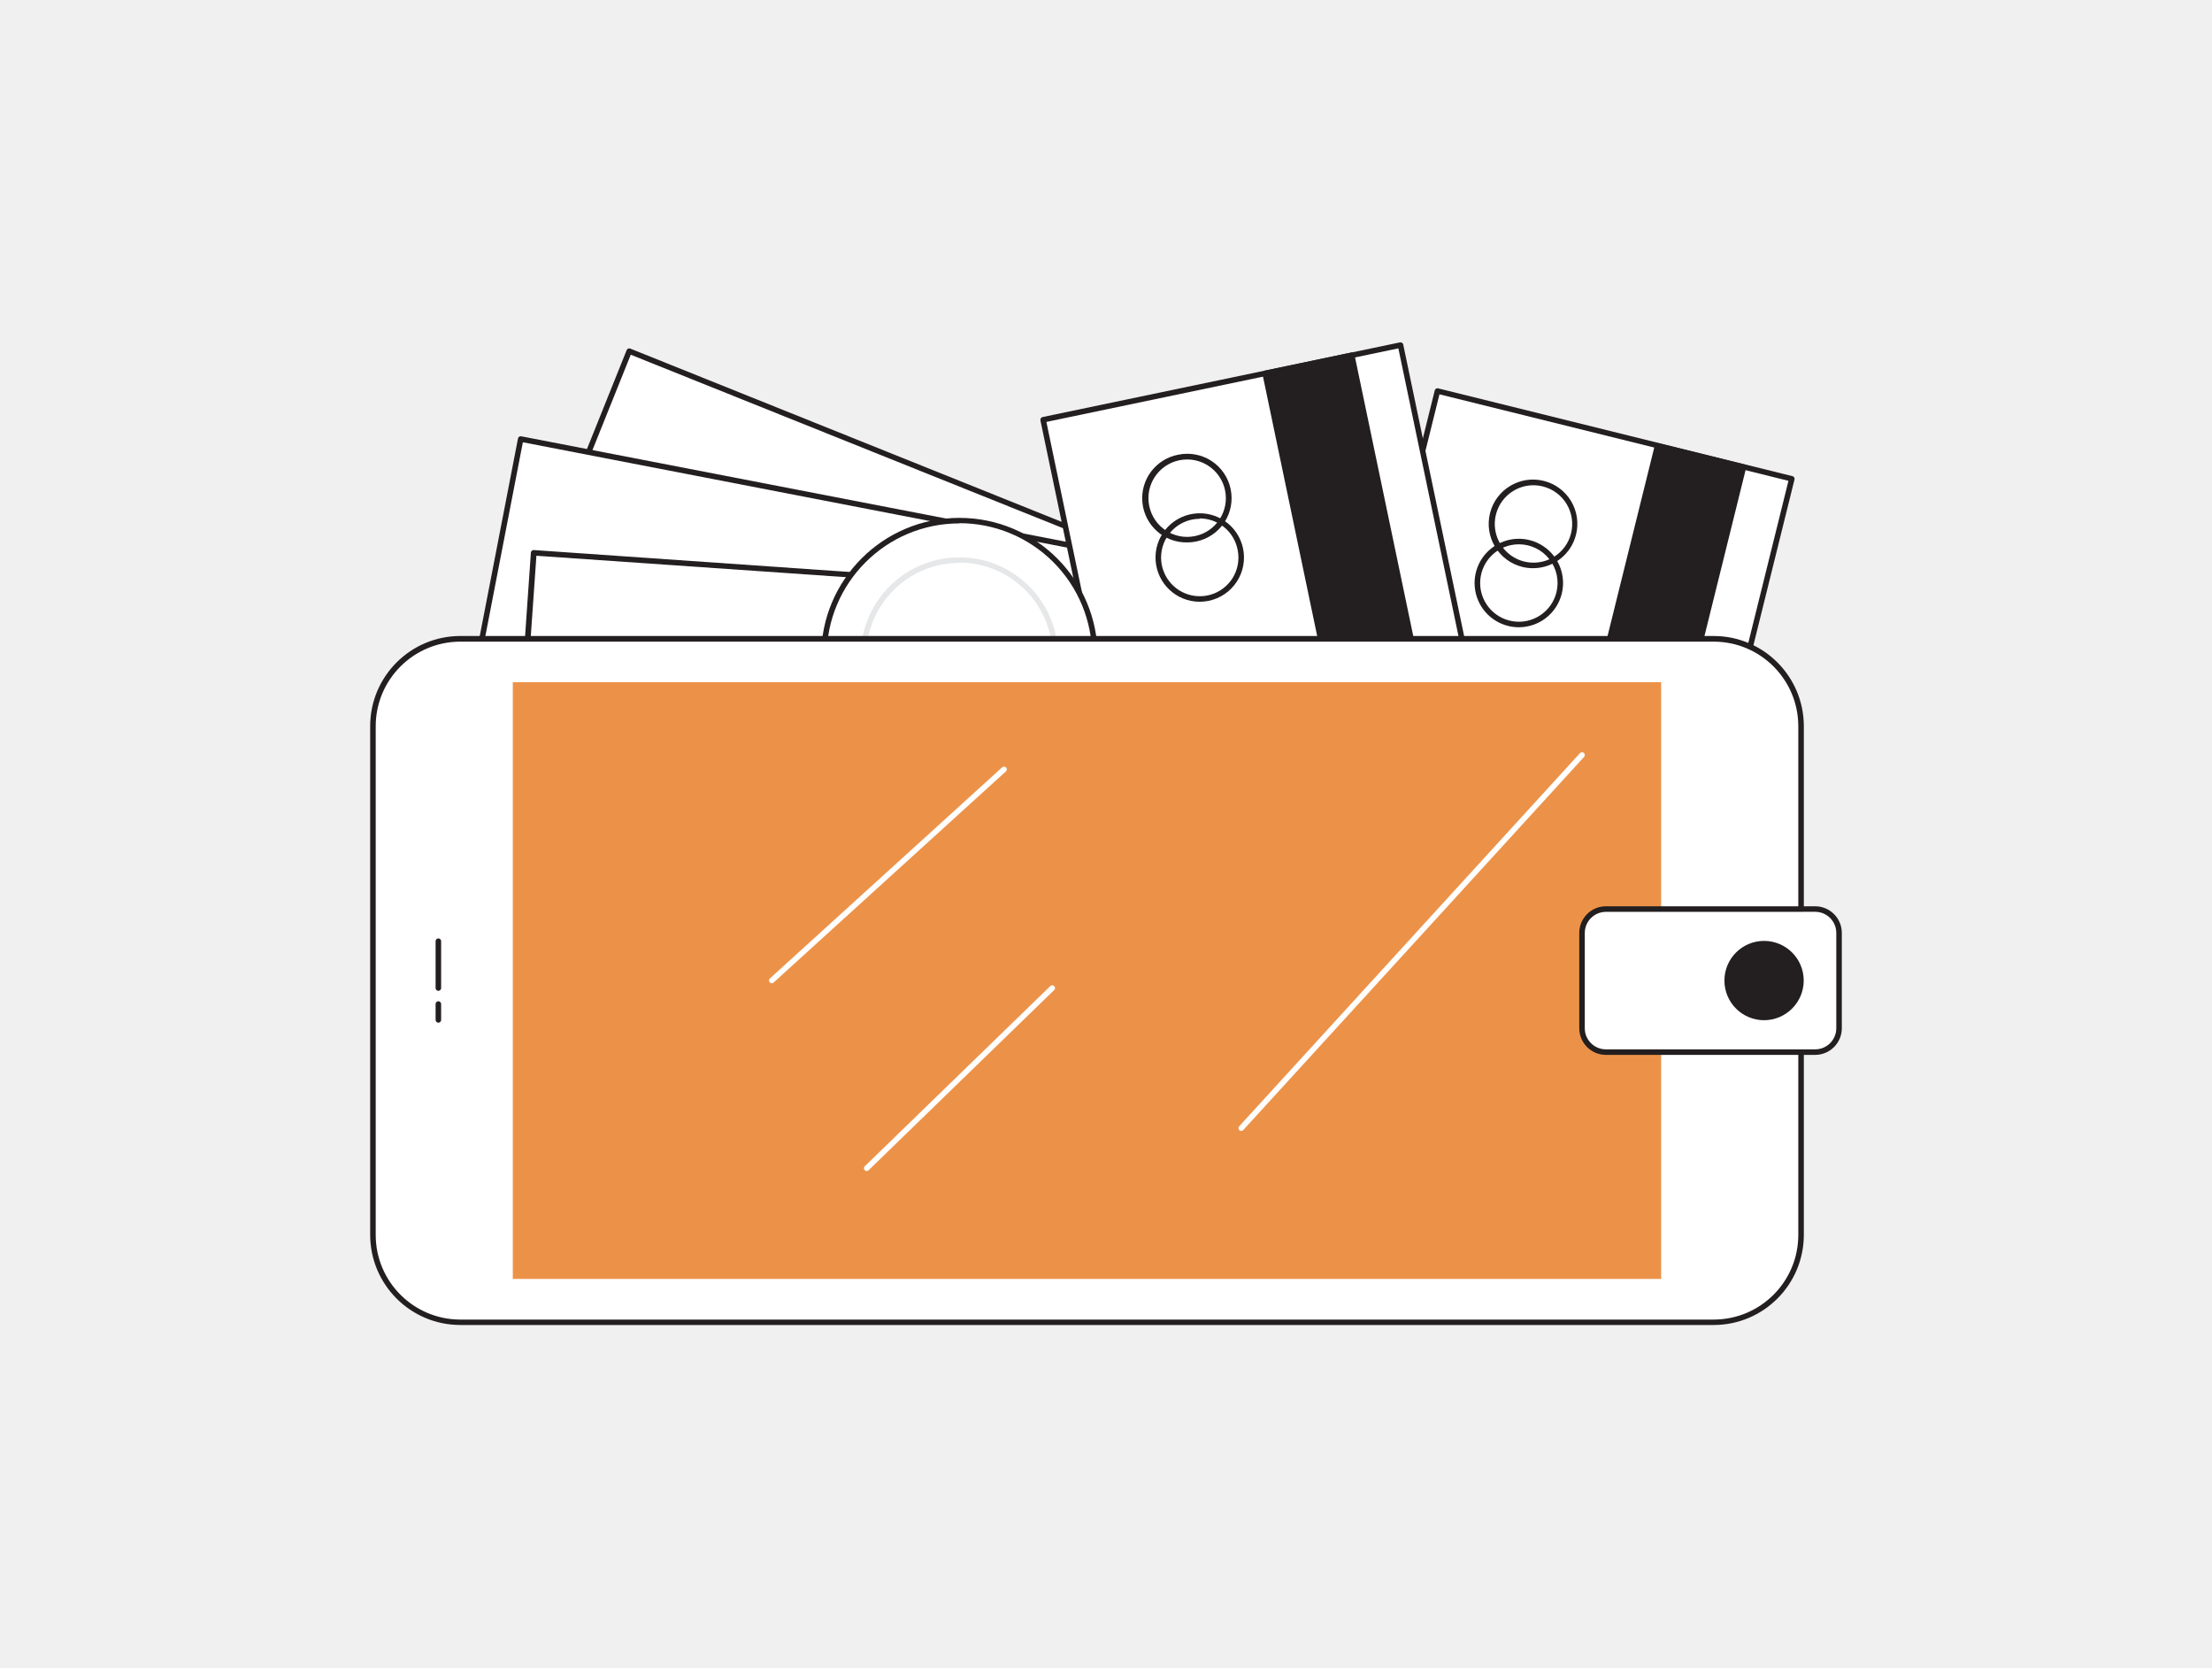
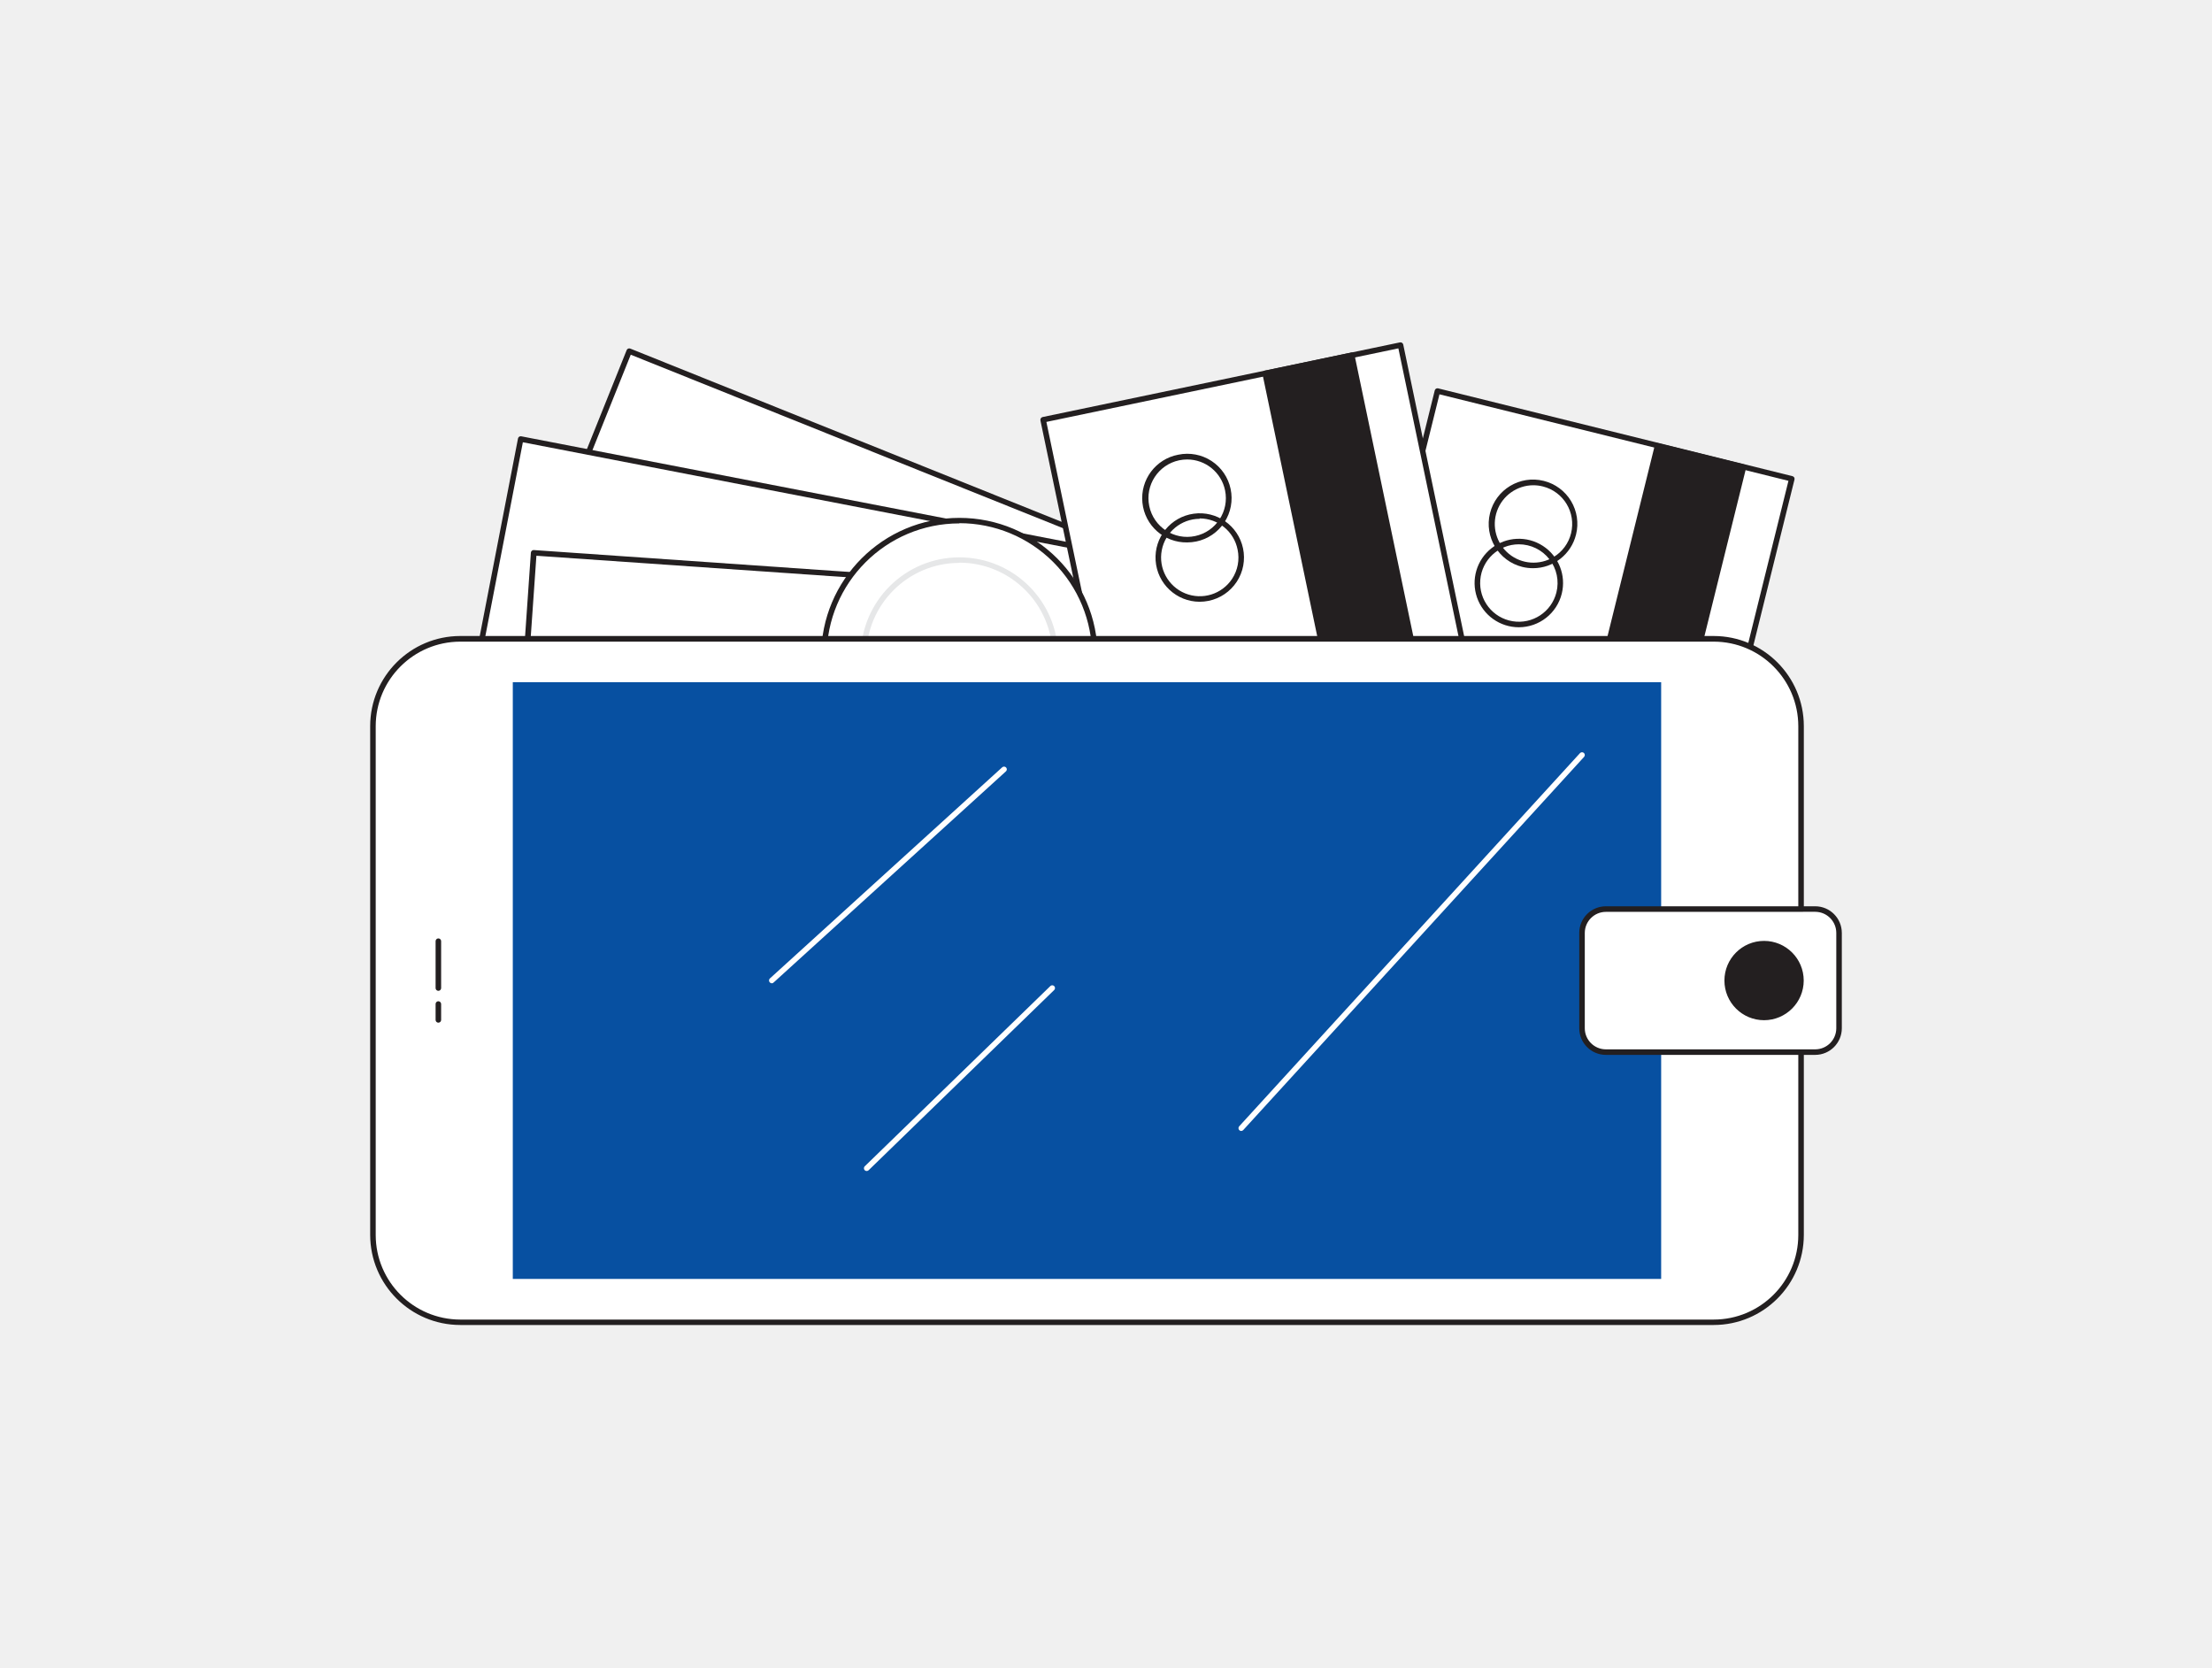
<svg xmlns="http://www.w3.org/2000/svg" viewBox="0 0 400 300" width="406" height="306" class="illustration styles_illustrationTablet__1DWOa">
  <g id="_553_wallet_flatline" data-name="#553_wallet_flatline">
    <rect x="93.84" y="95.95" width="191.66" height="69.96" transform="translate(62.46 -61.25) rotate(21.88)" fill="#fff" />
    <path d="M265.57,199.6a.63.63,0,0,1-.19,0L87.52,128.14a.5.5,0,0,1-.27-.65l26.07-64.92a.5.5,0,0,1,.65-.28l177.86,71.43a.49.49,0,0,1,.27.26.53.53,0,0,1,0,.39L266,199.29A.49.49,0,0,1,265.57,199.6ZM88.36,127.4l176.93,71,25.7-64L114.06,63.4Z" fill="#231f20" />
    <rect x="85.76" y="96.21" width="191.66" height="69.96" transform="matrix(0.98, 0.19, -0.19, 0.98, 28.24, -32.12)" fill="#fff" />
    <path d="M269,184.24h-.1L80.77,147.82a.51.51,0,0,1-.4-.59l13.3-68.68a.47.47,0,0,1,.21-.32.45.45,0,0,1,.37-.08l188.17,36.42a.49.49,0,0,1,.4.58l-13.29,68.69a.54.54,0,0,1-.21.32A.5.5,0,0,1,269,184.24ZM81.45,146.93l187.19,36.23,13.1-67.7L94.55,79.23Z" fill="#231f20" />
    <rect x="93.84" y="105.75" width="191.66" height="69.96" transform="translate(10.17 -12.76) rotate(3.96)" fill="#fff" />
    <path d="M282.87,182.74h0L91.62,169.51a.51.51,0,0,1-.34-.17.48.48,0,0,1-.12-.36L96,99.19a.5.5,0,0,1,.53-.47L287.73,112a.51.51,0,0,1,.34.17.48.48,0,0,1,.12.36l-4.83,69.8A.49.49,0,0,1,282.87,182.74ZM92.19,168.55,282.4,181.71l4.76-68.8L97,99.75Z" fill="#231f20" />
    <rect x="247.76" y="76.53" width="66.02" height="93.21" transform="translate(37.86 -63.92) rotate(13.92)" fill="#fff" />
    <path d="M301.6,176.81h-.12l-64.09-15.88a.51.51,0,0,1-.36-.61l22.42-90.47a.48.48,0,0,1,.23-.31.49.49,0,0,1,.37-.06l64.09,15.88a.52.52,0,0,1,.31.23.5.5,0,0,1,.05.38l-22.42,90.47A.49.49,0,0,1,301.6,176.81Zm-63.48-16.74,63.11,15.64L323.41,86.2,260.3,70.56Z" fill="#231f20" />
    <rect x="288.3" y="80.38" width="16" height="93.21" transform="translate(39.24 -67.54) rotate(13.92)" fill="#231f20" />
    <path d="M292.85,174.65l-.12,0-15.53-3.85a.49.49,0,0,1-.36-.6L299.26,79.7a.5.5,0,0,1,.22-.31.57.57,0,0,1,.38,0l15.53,3.85a.49.49,0,0,1,.37.6l-22.42,90.48A.51.51,0,0,1,292.85,174.65Zm-14.92-4.72,14.56,3.61L314.67,84l-14.56-3.61Z" fill="#231f20" />
    <path d="M277.29,102a8.12,8.12,0,0,1-2-.23,8,8,0,0,1,3.86-15.56,8,8,0,0,1,5.85,9.7h0a8,8,0,0,1-7.76,6.09Zm0-15a7,7,0,1,0,3.62,13,6.93,6.93,0,0,0,3.19-4.32h0A7,7,0,0,0,279,87.22,7,7,0,0,0,277.27,87Z" fill="#231f20" />
    <path d="M274.65,112.68a8,8,0,1,1,7.77-6.09h0a8,8,0,0,1-7.77,6.09Zm0-15a7,7,0,1,0,6.8,8.7h0a7,7,0,0,0-6.8-8.7Z" fill="#231f20" />
    <rect x="197.46" y="67.43" width="66.02" height="93.21" transform="translate(-18.45 49.54) rotate(-11.8)" fill="#fff" />
    <path d="M207.69,166.9a.43.43,0,0,1-.27-.08.5.5,0,0,1-.22-.31L188.14,75.27a.52.52,0,0,1,.39-.6l64.62-13.5a.51.51,0,0,1,.6.39l19.06,91.24a.56.56,0,0,1-.07.38.49.49,0,0,1-.32.21l-64.63,13.5ZM189.22,75.55l18.86,90.26,63.65-13.29L252.87,62.25Z" fill="#231f20" />
    <rect x="238.14" y="64.16" width="16" height="93.21" transform="translate(-17.45 52.67) rotate(-11.8)" fill="#231f20" />
    <path d="M247.84,158.52a.57.57,0,0,1-.28-.08.54.54,0,0,1-.21-.32L228.29,66.88a.51.51,0,0,1,.07-.38.45.45,0,0,1,.31-.21L244.34,63a.49.49,0,0,1,.59.38L264,154.64a.49.49,0,0,1-.39.59l-15.66,3.28ZM229.37,67.16l18.85,90.27,14.69-3.07L244.05,64.1Z" fill="#231f20" />
    <path d="M214.68,97.34a8,8,0,0,1-1.62-15.86,8,8,0,0,1,9.48,6.21h0a8,8,0,0,1-6.21,9.48A8.4,8.4,0,0,1,214.68,97.34Zm0-15a7.14,7.14,0,0,0-1.45.15,7,7,0,1,0,8.3,5.43h0a7,7,0,0,0-6.85-5.58Z" fill="#231f20" />
    <path d="M216.93,108.07a8,8,0,1,1,7.85-9.66h0a8,8,0,0,1-6.21,9.49A8.38,8.38,0,0,1,216.93,108.07Zm0-15a7,7,0,1,0,5.87,10.86,7,7,0,0,0,1-5.28h0A7,7,0,0,0,216.94,93Z" fill="#231f20" />
    <circle cx="173.49" cy="117.88" r="24.52" fill="#fff" />
    <path d="M173.49,142.9a25,25,0,1,1,25-25A25,25,0,0,1,173.49,142.9Zm0-49a24,24,0,1,0,24,24A24,24,0,0,0,173.49,93.86Z" fill="#231f20" />
    <path d="M173.49,135.72a17.84,17.84,0,1,1,17.84-17.84A17.86,17.86,0,0,1,173.49,135.72Zm0-34.68a16.84,16.84,0,1,0,16.84,16.84A16.86,16.86,0,0,0,173.49,101Z" fill="#e6e7e8" />
    <rect x="67.44" y="114.78" width="258.24" height="123.55" rx="15.79" fill="#fff" />
    <path d="M309.9,238.84H83.23a16.31,16.31,0,0,1-16.29-16.29v-92a16.31,16.31,0,0,1,16.29-16.29H309.9a16.31,16.31,0,0,1,16.29,16.29v92A16.31,16.31,0,0,1,309.9,238.84ZM83.23,115.28a15.31,15.31,0,0,0-15.29,15.29v92a15.31,15.31,0,0,0,15.29,15.29H309.9a15.31,15.31,0,0,0,15.29-15.29v-92a15.31,15.31,0,0,0-15.29-15.29Z" fill="#231f20" />
-     <rect x="92.73" y="122.61" width="207.66" height="107.9" fill="#ec9248" />
+     <rect x="92.73" y="122.61" width="207.66" height="107.9" fill="#0750a1" />
    <path d="M79.27,178.42a.5.5,0,0,1-.5-.5v-8.48a.5.5,0,0,1,.5-.5.5.5,0,0,1,.5.5v8.48A.5.5,0,0,1,79.27,178.42Z" fill="#231f20" />
    <path d="M79.27,184.18a.5.5,0,0,1-.5-.5V180.8a.5.5,0,0,1,.5-.5.51.51,0,0,1,.5.5v2.88A.5.5,0,0,1,79.27,184.18Z" fill="#231f20" />
    <rect x="286.08" y="163.63" width="46.48" height="25.86" rx="4.31" fill="#fff" />
    <path d="M328.25,190H290.39a4.82,4.82,0,0,1-4.81-4.81V167.94a4.82,4.82,0,0,1,4.81-4.81h37.86a4.82,4.82,0,0,1,4.81,4.81v17.24A4.82,4.82,0,0,1,328.25,190Zm-37.86-25.86a3.82,3.82,0,0,0-3.81,3.81v17.24a3.82,3.82,0,0,0,3.81,3.81h37.86a3.82,3.82,0,0,0,3.81-3.81V167.94a3.82,3.82,0,0,0-3.81-3.81Z" fill="#231f20" />
    <circle cx="319.02" cy="176.56" r="6.67" fill="#231f20" />
    <path d="M319,183.73a7.17,7.17,0,1,1,7.17-7.17A7.18,7.18,0,0,1,319,183.73Zm0-13.34a6.17,6.17,0,1,0,6.17,6.17A6.18,6.18,0,0,0,319,170.39Z" fill="#231f20" />
    <path d="M224.45,203.76a.51.51,0,0,1-.37-.84l61.63-67.48a.5.5,0,1,1,.74.68l-61.63,67.47A.5.5,0,0,1,224.45,203.76Z" fill="#fff" />
    <path d="M156.72,211a.5.5,0,0,1-.34-.86l33.52-32.55a.5.5,0,1,1,.7.71l-33.53,32.56A.52.52,0,0,1,156.72,211Z" fill="#fff" />
    <path d="M139.58,177.06a.54.54,0,0,1-.37-.16.5.5,0,0,1,0-.71l42-38.17a.51.51,0,0,1,.71,0,.49.49,0,0,1,0,.7l-42,38.17A.5.5,0,0,1,139.58,177.06Z" fill="#fff" />
  </g>
</svg>
